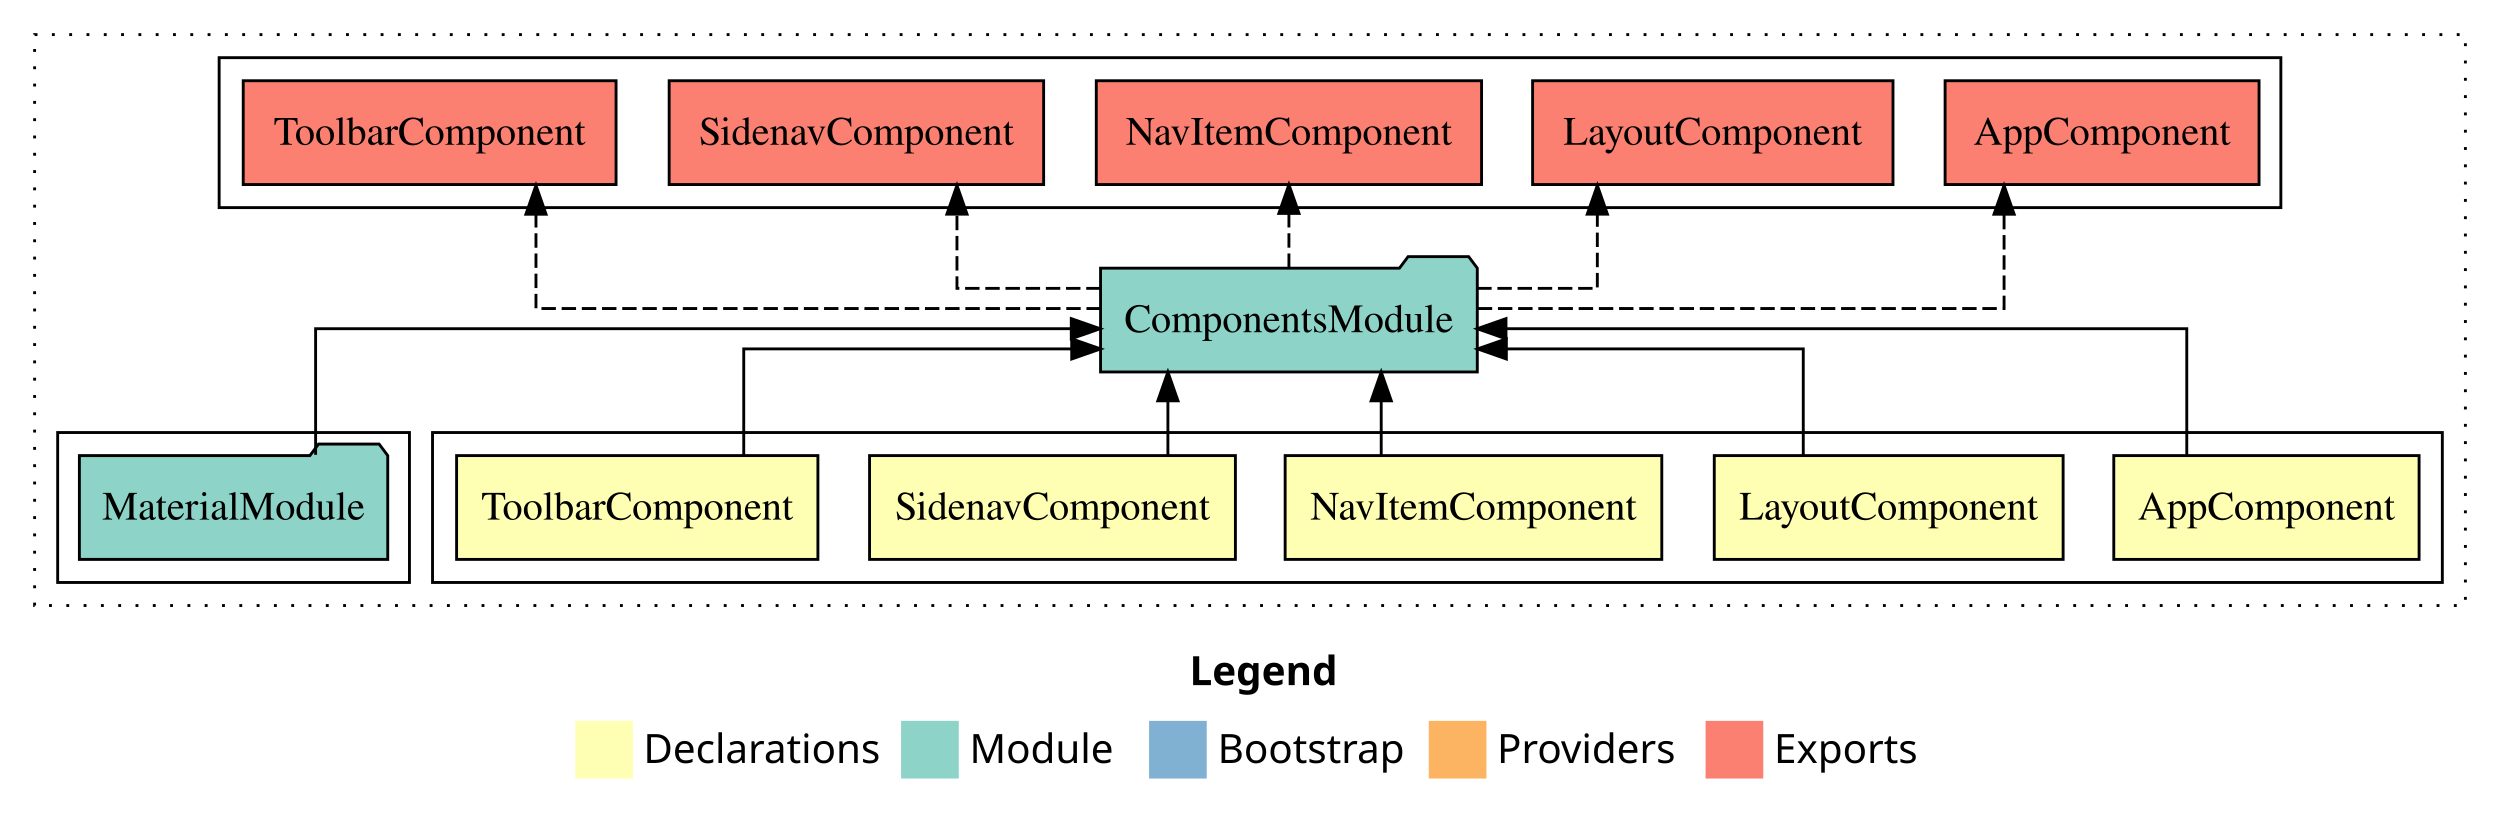
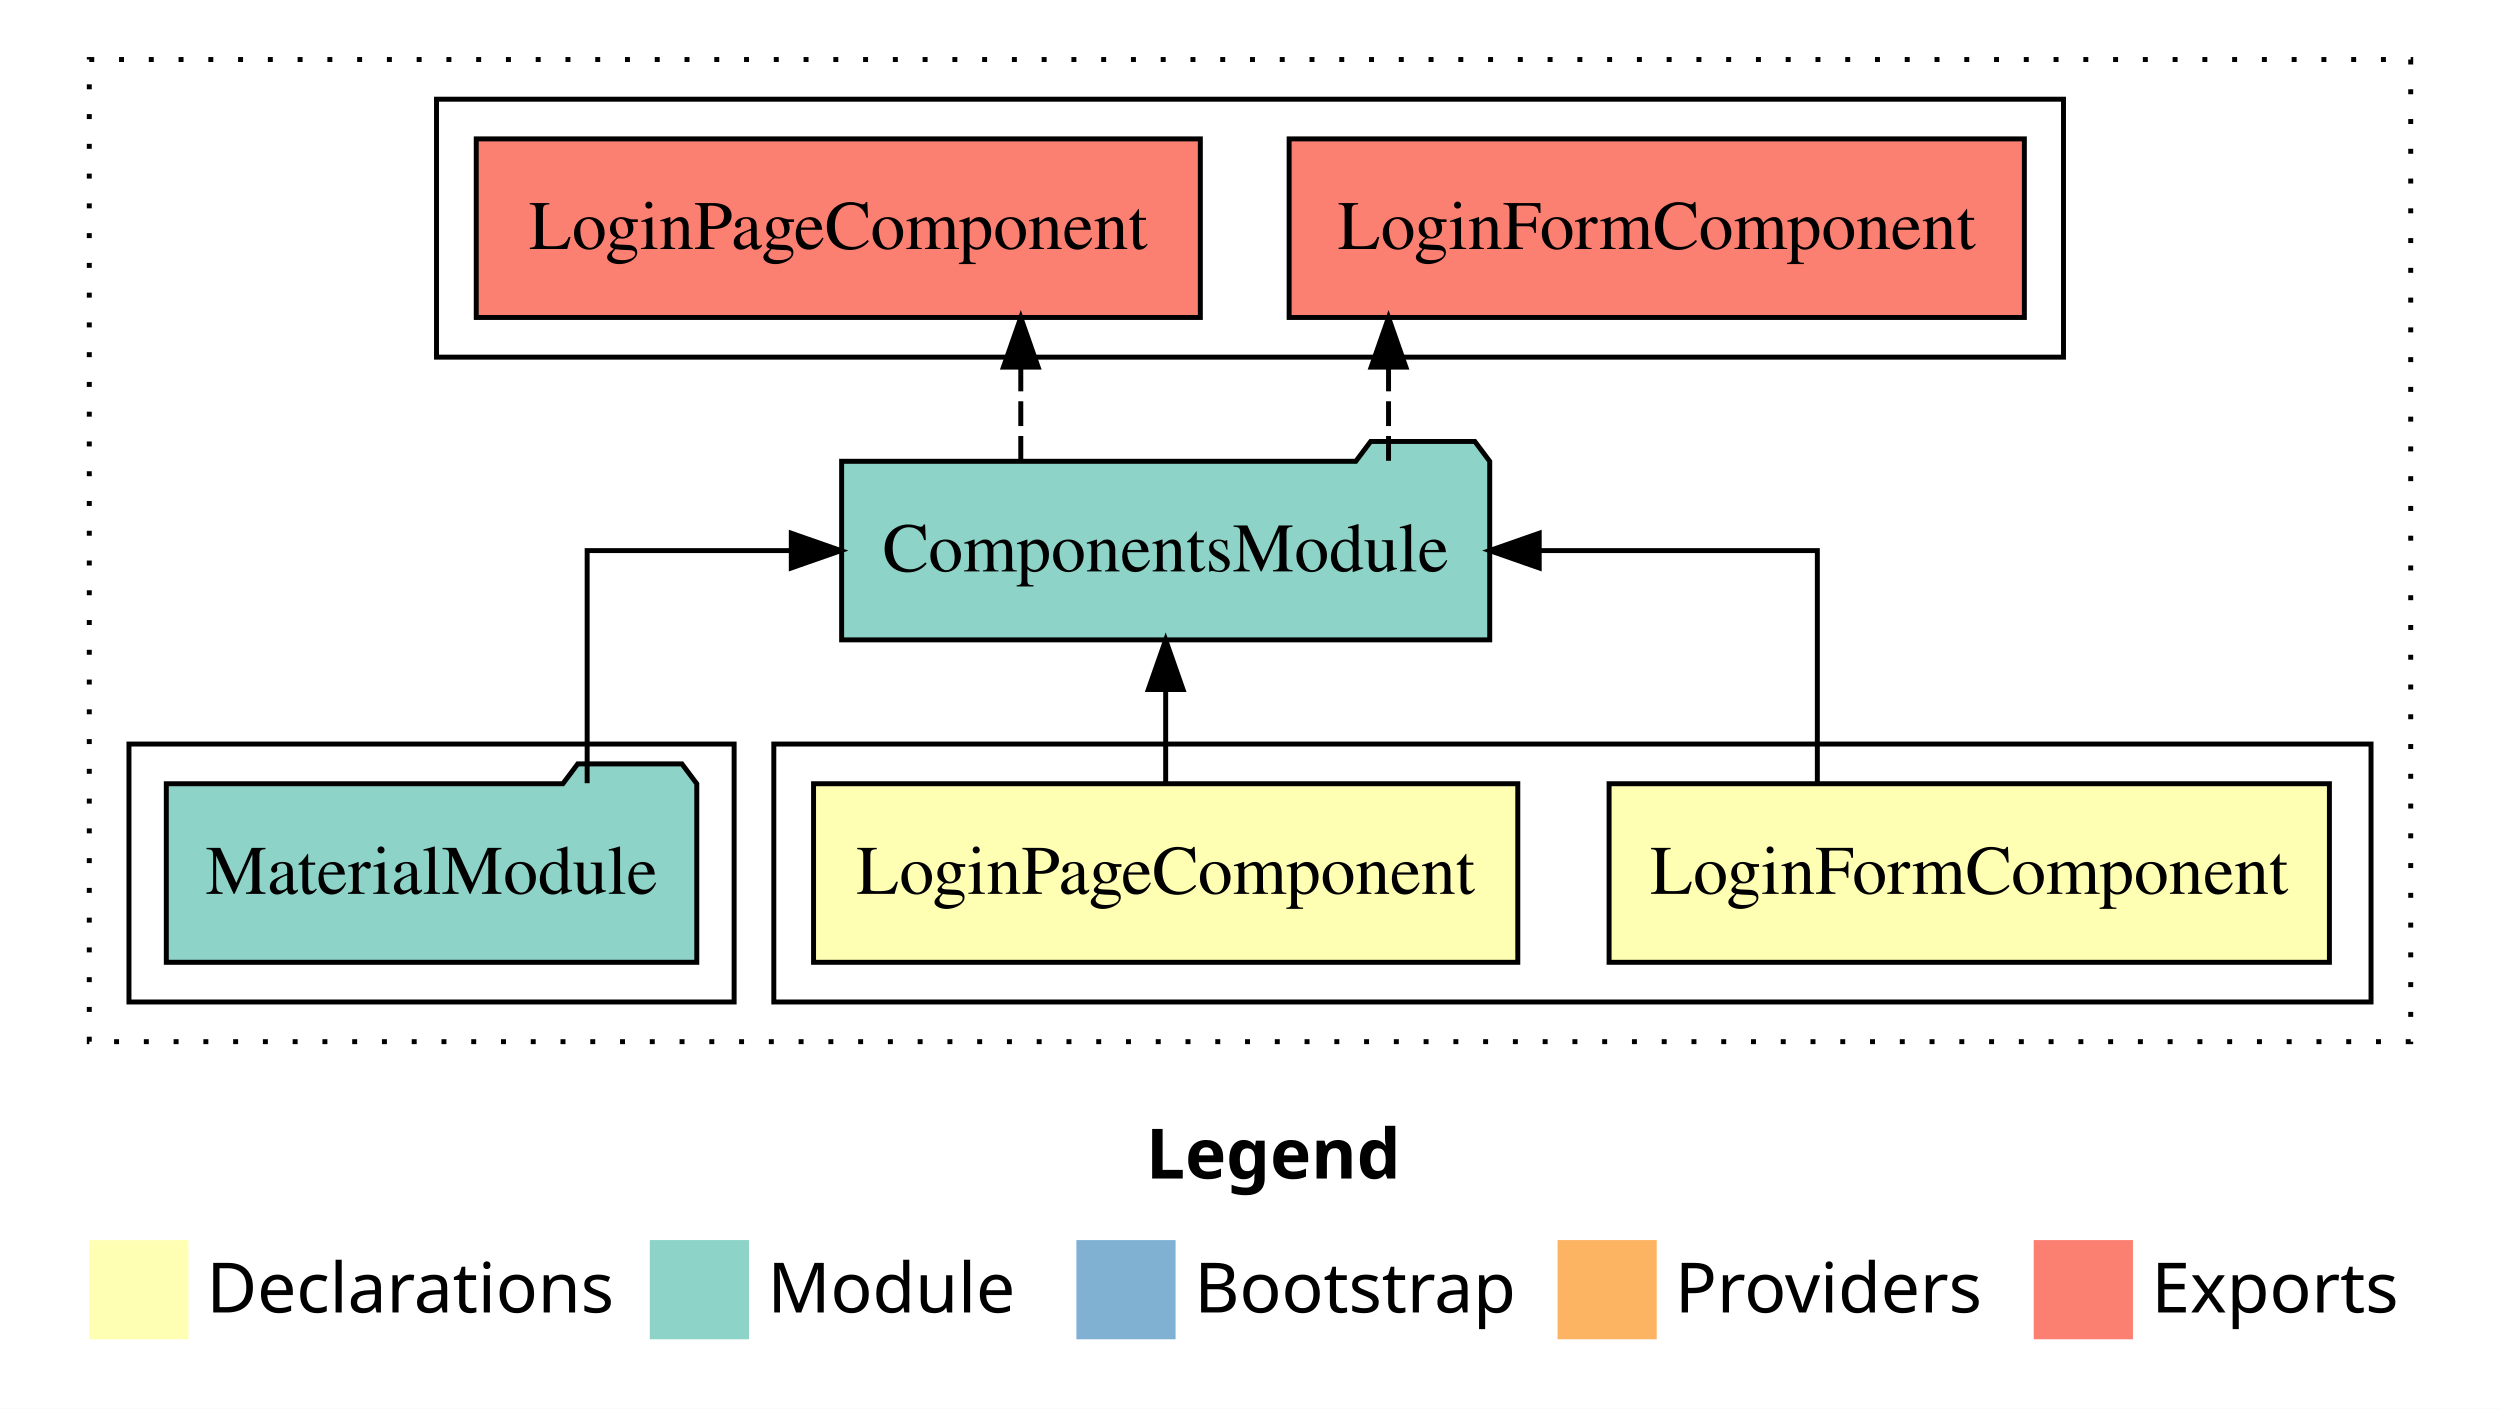
- <svg xmlns="http://www.w3.org/2000/svg" width="867pt" height="284pt" viewBox="0.00 0.00 867.00 284.00">
+ <svg xmlns="http://www.w3.org/2000/svg" width="504pt" height="284pt" viewBox="0.00 0.00 504.00 284.00">
  <g id="graph0" class="graph" transform="scale(1 1) rotate(0) translate(4 280)">
-     <polygon fill="#ffffff" stroke="transparent" points="-4,4 -4,-280 863,-280 863,4 -4,4" />
-     <text text-anchor="start" x="408.509" y="-42.4" font-family="sans-serif" font-weight="bold" font-size="14.00" fill="#000000">Legend</text>
-     <polygon fill="#ffffb3" stroke="transparent" points="195.5,-10 195.5,-30 215.5,-30 215.5,-10 195.5,-10" />
-     <text text-anchor="start" x="219.129" y="-15.4" font-family="sans-serif" font-size="14.00" fill="#000000">  Declarations</text>
-     <polygon fill="#8dd3c7" stroke="transparent" points="308.5,-10 308.5,-30 328.5,-30 328.5,-10 308.5,-10" />
-     <text text-anchor="start" x="332.225" y="-15.4" font-family="sans-serif" font-size="14.00" fill="#000000">  Module</text>
-     <polygon fill="#80b1d3" stroke="transparent" points="394.5,-10 394.5,-30 414.5,-30 414.5,-10 394.5,-10" />
-     <text text-anchor="start" x="418.281" y="-15.4" font-family="sans-serif" font-size="14.00" fill="#000000">  Bootstrap</text>
-     <polygon fill="#fdb462" stroke="transparent" points="491.5,-10 491.5,-30 511.5,-30 511.5,-10 491.5,-10" />
-     <text text-anchor="start" x="515.173" y="-15.4" font-family="sans-serif" font-size="14.00" fill="#000000">  Providers</text>
-     <polygon fill="#fb8072" stroke="transparent" points="587.5,-10 587.5,-30 607.5,-30 607.5,-10 587.5,-10" />
-     <text text-anchor="start" x="611.226" y="-15.4" font-family="sans-serif" font-size="14.00" fill="#000000">  Exports</text>
+     <polygon fill="#ffffff" stroke="transparent" points="-4,4 -4,-280 500,-280 500,4 -4,4" />
+     <text text-anchor="start" x="227.009" y="-42.4" font-family="sans-serif" font-weight="bold" font-size="14.00" fill="#000000">Legend</text>
+     <polygon fill="#ffffb3" stroke="transparent" points="14,-10 14,-30 34,-30 34,-10 14,-10" />
+     <text text-anchor="start" x="37.629" y="-15.4" font-family="sans-serif" font-size="14.00" fill="#000000">  Declarations</text>
+     <polygon fill="#8dd3c7" stroke="transparent" points="127,-10 127,-30 147,-30 147,-10 127,-10" />
+     <text text-anchor="start" x="150.725" y="-15.4" font-family="sans-serif" font-size="14.00" fill="#000000">  Module</text>
+     <polygon fill="#80b1d3" stroke="transparent" points="213,-10 213,-30 233,-30 233,-10 213,-10" />
+     <text text-anchor="start" x="236.781" y="-15.4" font-family="sans-serif" font-size="14.00" fill="#000000">  Bootstrap</text>
+     <polygon fill="#fdb462" stroke="transparent" points="310,-10 310,-30 330,-30 330,-10 310,-10" />
+     <text text-anchor="start" x="333.673" y="-15.4" font-family="sans-serif" font-size="14.00" fill="#000000">  Providers</text>
+     <polygon fill="#fb8072" stroke="transparent" points="406,-10 406,-30 426,-30 426,-10 406,-10" />
+     <text text-anchor="start" x="429.726" y="-15.4" font-family="sans-serif" font-size="14.00" fill="#000000">  Exports</text>
    <g id="clust1" class="cluster">
-       <polygon fill="none" stroke="#000000" stroke-dasharray="1,5" points="8,-70 8,-268 851,-268 851,-70 8,-70" />
+       <polygon fill="none" stroke="#000000" stroke-dasharray="1,5" points="14,-70 14,-268 482,-268 482,-70 14,-70" />
    </g>
    <g id="clust2" class="cluster">
-       <polygon fill="none" stroke="#000000" points="146,-78 146,-130 843,-130 843,-78 146,-78" />
+       <polygon fill="none" stroke="#000000" points="152,-78 152,-130 474,-130 474,-78 152,-78" />
    </g>
-     <g id="clust8" class="cluster">
-       <polygon fill="none" stroke="#000000" points="16,-78 16,-130 138,-130 138,-78 16,-78" />
+     <g id="clust5" class="cluster">
+       <polygon fill="none" stroke="#000000" points="22,-78 22,-130 144,-130 144,-78 22,-78" />
    </g>
-     <g id="clust9" class="cluster">
-       <polygon fill="none" stroke="#000000" points="72,-208 72,-260 787,-260 787,-208 72,-208" />
+     <g id="clust6" class="cluster">
+       <polygon fill="none" stroke="#000000" points="84,-208 84,-260 412,-260 412,-208 84,-208" />
    </g>
    <g id="node1" class="node">
-       <polygon fill="#ffffb3" stroke="#000000" points="834.94,-122 729.06,-122 729.06,-86 834.94,-86 834.94,-122" />
-       <text text-anchor="middle" x="782" y="-99.8" font-family="Times,serif" font-size="14.00" fill="#000000">AppComponent</text>
+       <polygon fill="#ffffb3" stroke="#000000" points="465.609,-122 320.391,-122 320.391,-86 465.609,-86 465.609,-122" />
+       <text text-anchor="middle" x="393" y="-99.8" font-family="Times,serif" font-size="14.00" fill="#000000">LoginFormComponent</text>
+     </g>
+     <g id="node3" class="node">
+       <polygon fill="#8dd3c7" stroke="#000000" points="296.327,-187 293.327,-191 272.327,-191 269.327,-187 165.673,-187 165.673,-151 296.327,-151 296.327,-187" />
+       <text text-anchor="middle" x="231" y="-164.8" font-family="Times,serif" font-size="14.00" fill="#000000">ComponentsModule</text>
+     </g>
+     <g id="edge1" class="edge">
+       <path fill="none" stroke="#000000" d="M362.375,-122.106C362.375,-141.339 362.375,-169 362.375,-169 362.375,-169 306.303,-169 306.303,-169" />
+       <polygon fill="#000000" stroke="#000000" points="306.303,-165.5 296.303,-169 306.303,-172.5 306.303,-165.5" />
+     </g>
+     <g id="node2" class="node">
+       <polygon fill="#ffffb3" stroke="#000000" points="301.987,-122 160.013,-122 160.013,-86 301.987,-86 301.987,-122" />
+       <text text-anchor="middle" x="231" y="-99.8" font-family="Times,serif" font-size="14.00" fill="#000000">LoginPageComponent</text>
+     </g>
+     <g id="edge2" class="edge">
+       <path fill="none" stroke="#000000" d="M231,-122.106C231,-122.106 231,-140.991 231,-140.991" />
+       <polygon fill="#000000" stroke="#000000" points="227.5,-140.991 231,-150.991 234.5,-140.991 227.5,-140.991" />
+     </g>
+     <g id="node5" class="node">
+       <polygon fill="#fb8072" stroke="#000000" points="404.11,-252 255.89,-252 255.89,-216 404.11,-216 404.11,-252" />
+       <text text-anchor="middle" x="330" y="-229.8" font-family="Times,serif" font-size="14.00" fill="#000000">LoginFormComponent </text>
+     </g>
+     <g id="edge4" class="edge">
+       <path fill="none" stroke="#000000" stroke-dasharray="5,2" d="M275.929,-187.106C275.929,-187.106 275.929,-205.991 275.929,-205.991" />
+       <polygon fill="#000000" stroke="#000000" points="272.429,-205.991 275.929,-215.991 279.429,-205.991 272.429,-205.991" />
    </g>
    <g id="node6" class="node">
-       <polygon fill="#8dd3c7" stroke="#000000" points="508.327,-187 505.327,-191 484.327,-191 481.327,-187 377.673,-187 377.673,-151 508.327,-151 508.327,-187" />
-       <text text-anchor="middle" x="443" y="-164.8" font-family="Times,serif" font-size="14.00" fill="#000000">ComponentsModule</text>
+       <polygon fill="#fb8072" stroke="#000000" points="237.988,-252 92.012,-252 92.012,-216 237.988,-216 237.988,-252" />
+       <text text-anchor="middle" x="165" y="-229.8" font-family="Times,serif" font-size="14.00" fill="#000000">LoginPageComponent </text>
    </g>
-     <g id="edge1" class="edge">
-       <path fill="none" stroke="#000000" d="M754.375,-122.267C754.375,-140.555 754.375,-166 754.375,-166 754.375,-166 518.274,-166 518.274,-166" />
-       <polygon fill="#000000" stroke="#000000" points="518.274,-162.5 508.274,-166 518.274,-169.5 518.274,-162.5" />
+     <g id="edge5" class="edge">
+       <path fill="none" stroke="#000000" stroke-dasharray="5,2" d="M201.79,-187.106C201.79,-187.106 201.79,-205.991 201.79,-205.991" />
+       <polygon fill="#000000" stroke="#000000" points="198.29,-205.991 201.79,-215.991 205.29,-205.991 198.29,-205.991" />
    </g>
-     <g id="node2" class="node">
-       <polygon fill="#ffffb3" stroke="#000000" points="711.49,-122 590.51,-122 590.51,-86 711.49,-86 711.49,-122" />
-       <text text-anchor="middle" x="651" y="-99.8" font-family="Times,serif" font-size="14.00" fill="#000000">LayoutComponent</text>
-     </g>
-     <g id="edge2" class="edge">
-       <path fill="none" stroke="#000000" d="M621.375,-122.009C621.375,-138.049 621.375,-159 621.375,-159 621.375,-159 518.407,-159 518.407,-159" />
-       <polygon fill="#000000" stroke="#000000" points="518.407,-155.5 508.407,-159 518.407,-162.5 518.407,-155.5" />
-     </g>
-     <g id="node3" class="node">
-       <polygon fill="#ffffb3" stroke="#000000" points="572.31,-122 441.69,-122 441.69,-86 572.31,-86 572.31,-122" />
-       <text text-anchor="middle" x="507" y="-99.8" font-family="Times,serif" font-size="14.00" fill="#000000">NavItemComponent</text>
+     <g id="node4" class="node">
+       <polygon fill="#8dd3c7" stroke="#000000" points="136.471,-122 133.471,-126 112.471,-126 109.471,-122 29.529,-122 29.529,-86 136.471,-86 136.471,-122" />
+       <text text-anchor="middle" x="83" y="-99.8" font-family="Times,serif" font-size="14.00" fill="#000000">MaterialModule</text>
    </g>
    <g id="edge3" class="edge">
-       <path fill="none" stroke="#000000" d="M475.004,-122.106C475.004,-122.106 475.004,-140.991 475.004,-140.991" />
-       <polygon fill="#000000" stroke="#000000" points="471.504,-140.991 475.004,-150.991 478.504,-140.991 471.504,-140.991" />
-     </g>
-     <g id="node4" class="node">
-       <polygon fill="#ffffb3" stroke="#000000" points="424.436,-122 297.564,-122 297.564,-86 424.436,-86 424.436,-122" />
-       <text text-anchor="middle" x="361" y="-99.8" font-family="Times,serif" font-size="14.00" fill="#000000">SidenavComponent</text>
-     </g>
-     <g id="edge4" class="edge">
-       <path fill="none" stroke="#000000" d="M401.027,-122.106C401.027,-122.106 401.027,-140.991 401.027,-140.991" />
-       <polygon fill="#000000" stroke="#000000" points="397.527,-140.991 401.027,-150.991 404.527,-140.991 397.527,-140.991" />
-     </g>
-     <g id="node5" class="node">
-       <polygon fill="#ffffb3" stroke="#000000" points="279.651,-122 154.349,-122 154.349,-86 279.651,-86 279.651,-122" />
-       <text text-anchor="middle" x="217" y="-99.8" font-family="Times,serif" font-size="14.00" fill="#000000">ToolbarComponent</text>
-     </g>
-     <g id="edge5" class="edge">
-       <path fill="none" stroke="#000000" d="M253.929,-122.009C253.929,-138.049 253.929,-159 253.929,-159 253.929,-159 367.668,-159 367.668,-159" />
-       <polygon fill="#000000" stroke="#000000" points="367.668,-162.5 377.668,-159 367.668,-155.5 367.668,-162.5" />
-     </g>
-     <g id="node8" class="node">
-       <polygon fill="#fb8072" stroke="#000000" points="779.439,-252 670.561,-252 670.561,-216 779.439,-216 779.439,-252" />
-       <text text-anchor="middle" x="725" y="-229.8" font-family="Times,serif" font-size="14.00" fill="#000000">AppComponent </text>
-     </g>
-     <g id="edge7" class="edge">
-       <path fill="none" stroke="#000000" stroke-dasharray="5,2" d="M508.487,-173C581.966,-173 691.013,-173 691.013,-173 691.013,-173 691.013,-205.698 691.013,-205.698" />
-       <polygon fill="#000000" stroke="#000000" points="687.513,-205.698 691.013,-215.698 694.513,-205.698 687.513,-205.698" />
-     </g>
-     <g id="node9" class="node">
-       <polygon fill="#fb8072" stroke="#000000" points="652.491,-252 527.509,-252 527.509,-216 652.491,-216 652.491,-252" />
-       <text text-anchor="middle" x="590" y="-229.8" font-family="Times,serif" font-size="14.00" fill="#000000">LayoutComponent </text>
-     </g>
-     <g id="edge8" class="edge">
-       <path fill="none" stroke="#000000" stroke-dasharray="5,2" d="M508.297,-180C530.565,-180 549.955,-180 549.955,-180 549.955,-180 549.955,-205.718 549.955,-205.718" />
-       <polygon fill="#000000" stroke="#000000" points="546.455,-205.718 549.955,-215.718 553.455,-205.718 546.455,-205.718" />
-     </g>
-     <g id="node10" class="node">
-       <polygon fill="#fb8072" stroke="#000000" points="509.81,-252 376.19,-252 376.19,-216 509.81,-216 509.81,-252" />
-       <text text-anchor="middle" x="443" y="-229.8" font-family="Times,serif" font-size="14.00" fill="#000000">NavItemComponent </text>
-     </g>
-     <g id="edge9" class="edge">
-       <path fill="none" stroke="#000000" stroke-dasharray="5,2" d="M443,-187.106C443,-187.106 443,-205.991 443,-205.991" />
-       <polygon fill="#000000" stroke="#000000" points="439.5,-205.991 443,-215.991 446.5,-205.991 439.5,-205.991" />
-     </g>
-     <g id="node11" class="node">
-       <polygon fill="#fb8072" stroke="#000000" points="357.935,-252 228.065,-252 228.065,-216 357.935,-216 357.935,-252" />
-       <text text-anchor="middle" x="293" y="-229.8" font-family="Times,serif" font-size="14.00" fill="#000000">SidenavComponent </text>
-     </g>
-     <g id="edge10" class="edge">
-       <path fill="none" stroke="#000000" stroke-dasharray="5,2" d="M377.701,-180C351.717,-180 327.875,-180 327.875,-180 327.875,-180 327.875,-205.718 327.875,-205.718" />
-       <polygon fill="#000000" stroke="#000000" points="324.375,-205.718 327.875,-215.718 331.375,-205.718 324.375,-205.718" />
-     </g>
-     <g id="node12" class="node">
-       <polygon fill="#fb8072" stroke="#000000" points="209.651,-252 80.349,-252 80.349,-216 209.651,-216 209.651,-252" />
-       <text text-anchor="middle" x="145" y="-229.8" font-family="Times,serif" font-size="14.00" fill="#000000">ToolbarComponent </text>
-     </g>
-     <g id="edge11" class="edge">
-       <path fill="none" stroke="#000000" stroke-dasharray="5,2" d="M377.781,-173C300.437,-173 181.875,-173 181.875,-173 181.875,-173 181.875,-205.698 181.875,-205.698" />
-       <polygon fill="#000000" stroke="#000000" points="178.375,-205.698 181.875,-215.698 185.375,-205.698 178.375,-205.698" />
-     </g>
-     <g id="node7" class="node">
-       <polygon fill="#8dd3c7" stroke="#000000" points="130.471,-122 127.471,-126 106.471,-126 103.471,-122 23.529,-122 23.529,-86 130.471,-86 130.471,-122" />
-       <text text-anchor="middle" x="77" y="-99.8" font-family="Times,serif" font-size="14.00" fill="#000000">MaterialModule</text>
-     </g>
-     <g id="edge6" class="edge">
-       <path fill="none" stroke="#000000" d="M105.455,-122.267C105.455,-140.555 105.455,-166 105.455,-166 105.455,-166 367.518,-166 367.518,-166" />
-       <polygon fill="#000000" stroke="#000000" points="367.518,-169.5 377.518,-166 367.518,-162.5 367.518,-169.5" />
+       <path fill="none" stroke="#000000" d="M114.371,-122.106C114.371,-141.339 114.371,-169 114.371,-169 114.371,-169 155.526,-169 155.526,-169" />
+       <polygon fill="#000000" stroke="#000000" points="155.526,-172.5 165.526,-169 155.526,-165.5 155.526,-172.5" />
    </g>
  </g>
</svg>
